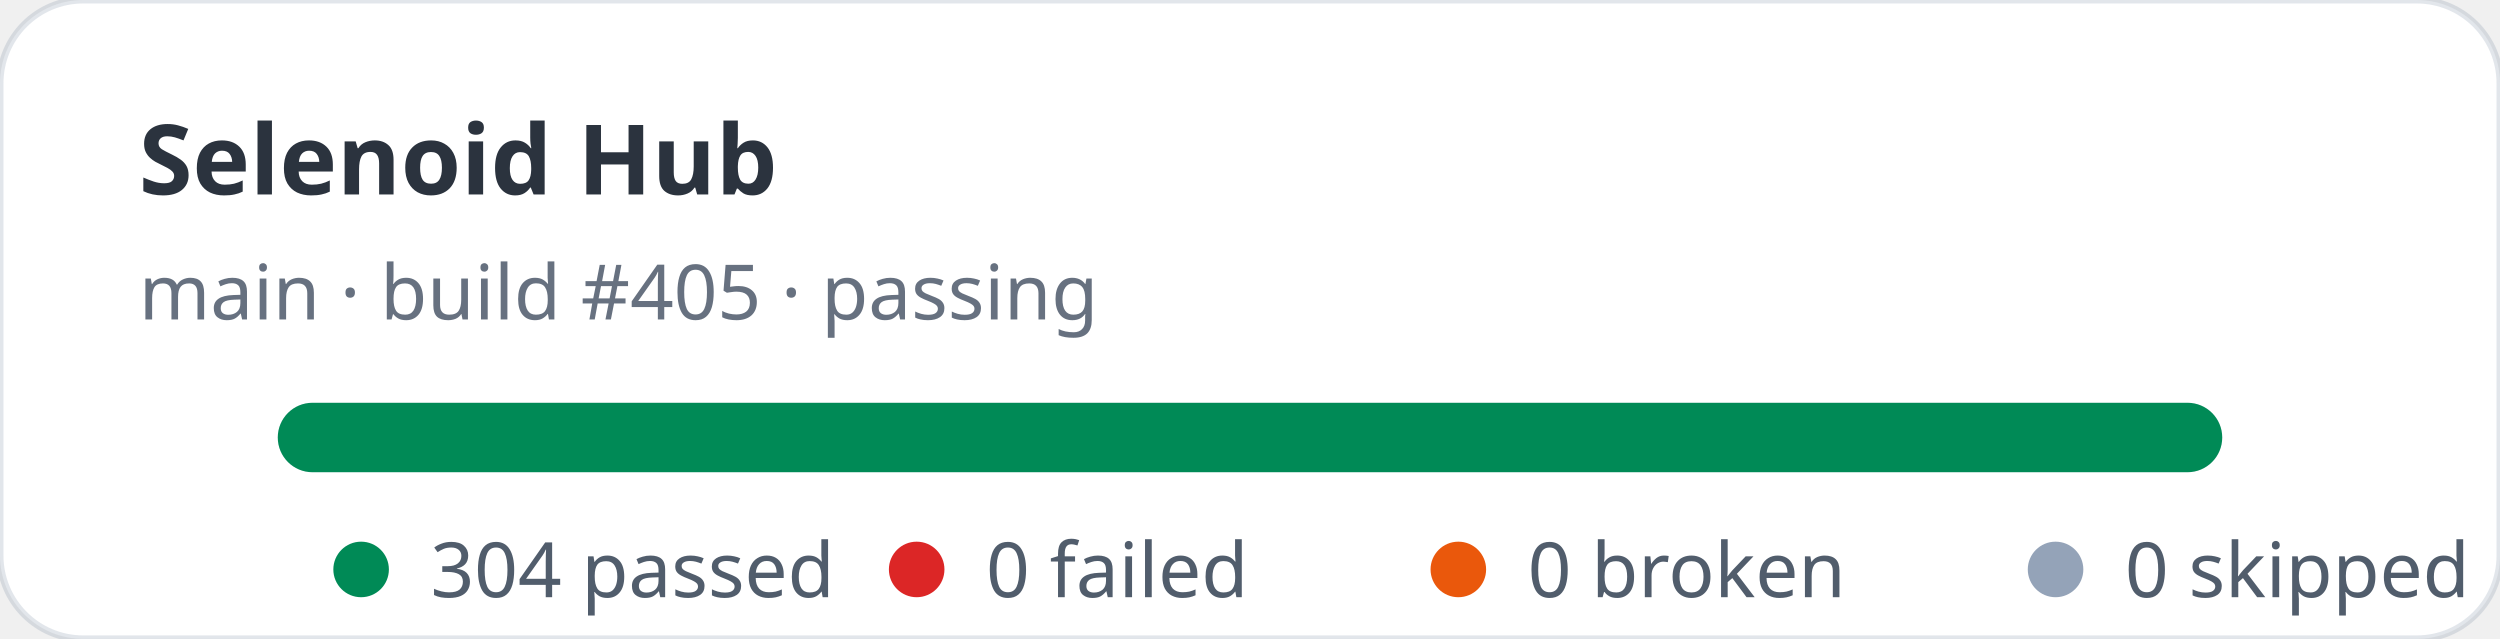
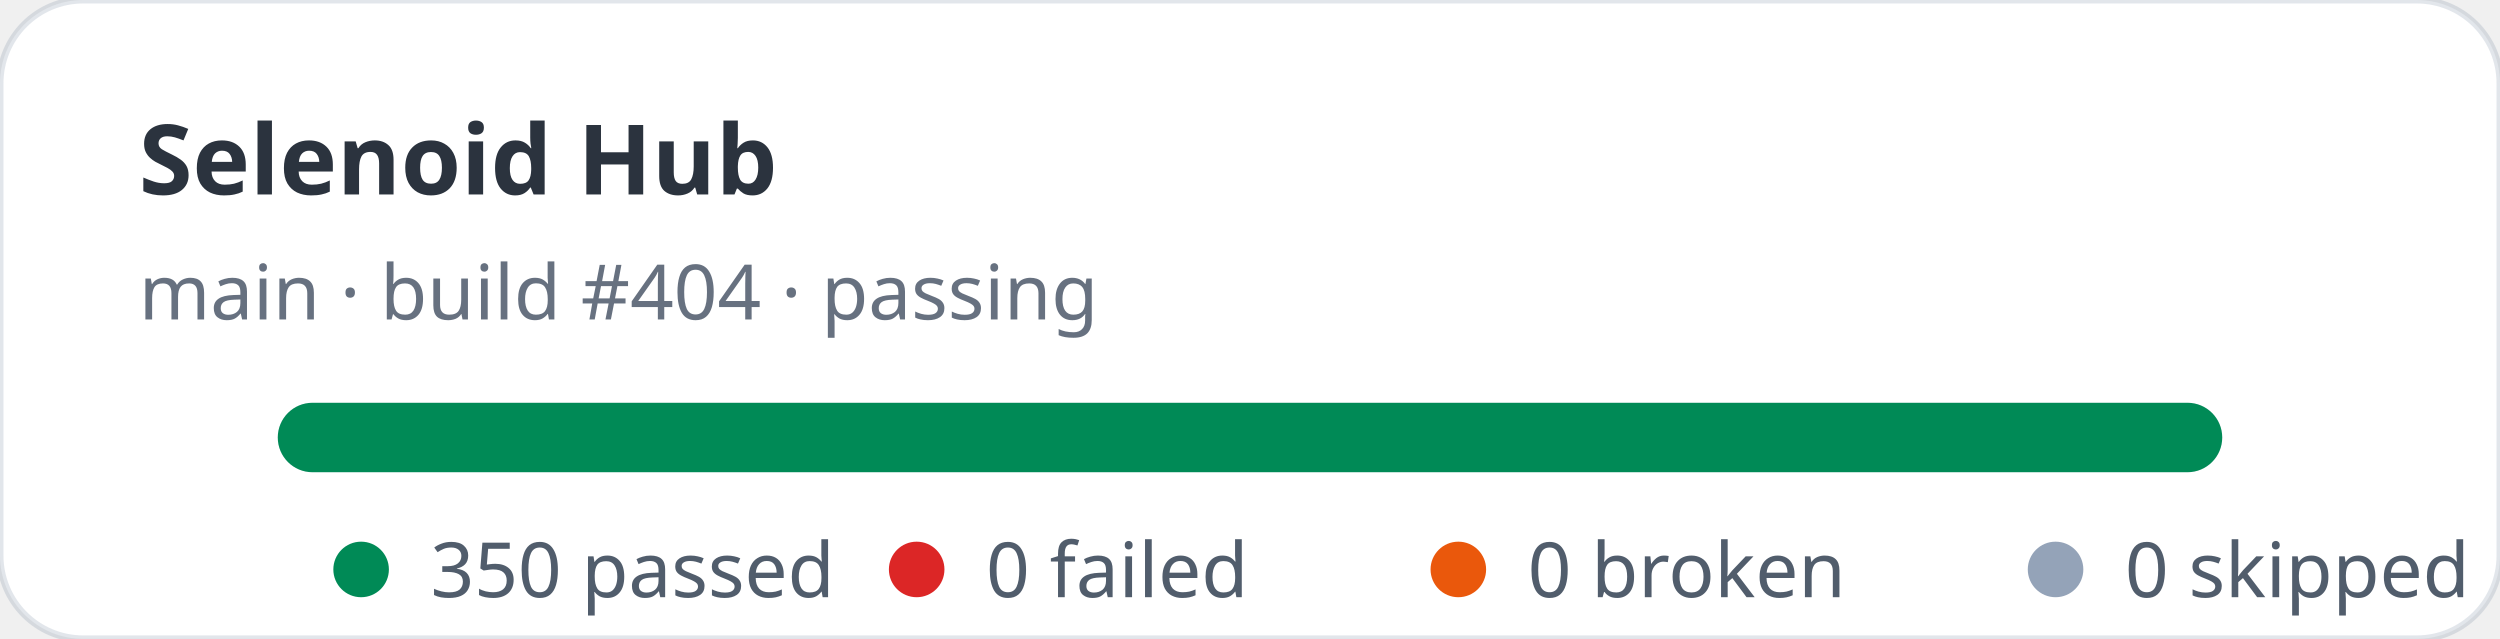
- <svg xmlns="http://www.w3.org/2000/svg" width="360" height="92" viewBox="0 0 360 92" role="img" aria-label="Selenoid Hub stats: 304 passed, 0 failed">
+ <svg xmlns="http://www.w3.org/2000/svg" width="360" height="92" viewBox="0 0 360 92" role="img" aria-label="Selenoid Hub stats: 350 passed, 0 failed">
  <rect width="360" height="92" rx="12" fill="#ffffff" stroke="rgba(11,48,86,0.12)" />
  <text x="20" y="28" fill="rgba(1,10,24,0.83)" font-family="ui-sans-serif,system-ui,sans-serif" font-size="14" font-weight="700">Selenoid Hub</text>
-   <text x="20" y="46" fill="rgba(2,19,44,0.6)" font-family="ui-sans-serif,system-ui,sans-serif" font-size="11">main · build #405 · passing</text>
+   <text x="20" y="46" fill="rgba(2,19,44,0.6)" font-family="ui-sans-serif,system-ui,sans-serif" font-size="11">main · build #404 · passing</text>
  <rect x="40" y="58" width="280" height="10" rx="5" fill="#e2e8f0" />
  <rect x="40" y="58" width="280" height="10" rx="5" fill="#008a56" />
  <g font-family="ui-sans-serif,system-ui,sans-serif" font-size="11" fill="rgba(1,18,40,0.68)">
    <circle cx="52" cy="82" r="4" fill="#008a56" />
-     <text x="62" y="86">304 passed</text>
+     <text x="62" y="86">350 passed</text>
    <circle cx="132" cy="82" r="4" fill="#dc2626" />
    <text x="142" y="86">0 failed</text>
    <circle cx="210" cy="82" r="4" fill="#ea580c" />
    <text x="220" y="86">0 broken</text>
    <circle cx="296" cy="82" r="4" fill="#94a3b8" />
    <text x="306" y="86">0 skipped</text>
  </g>
</svg>
